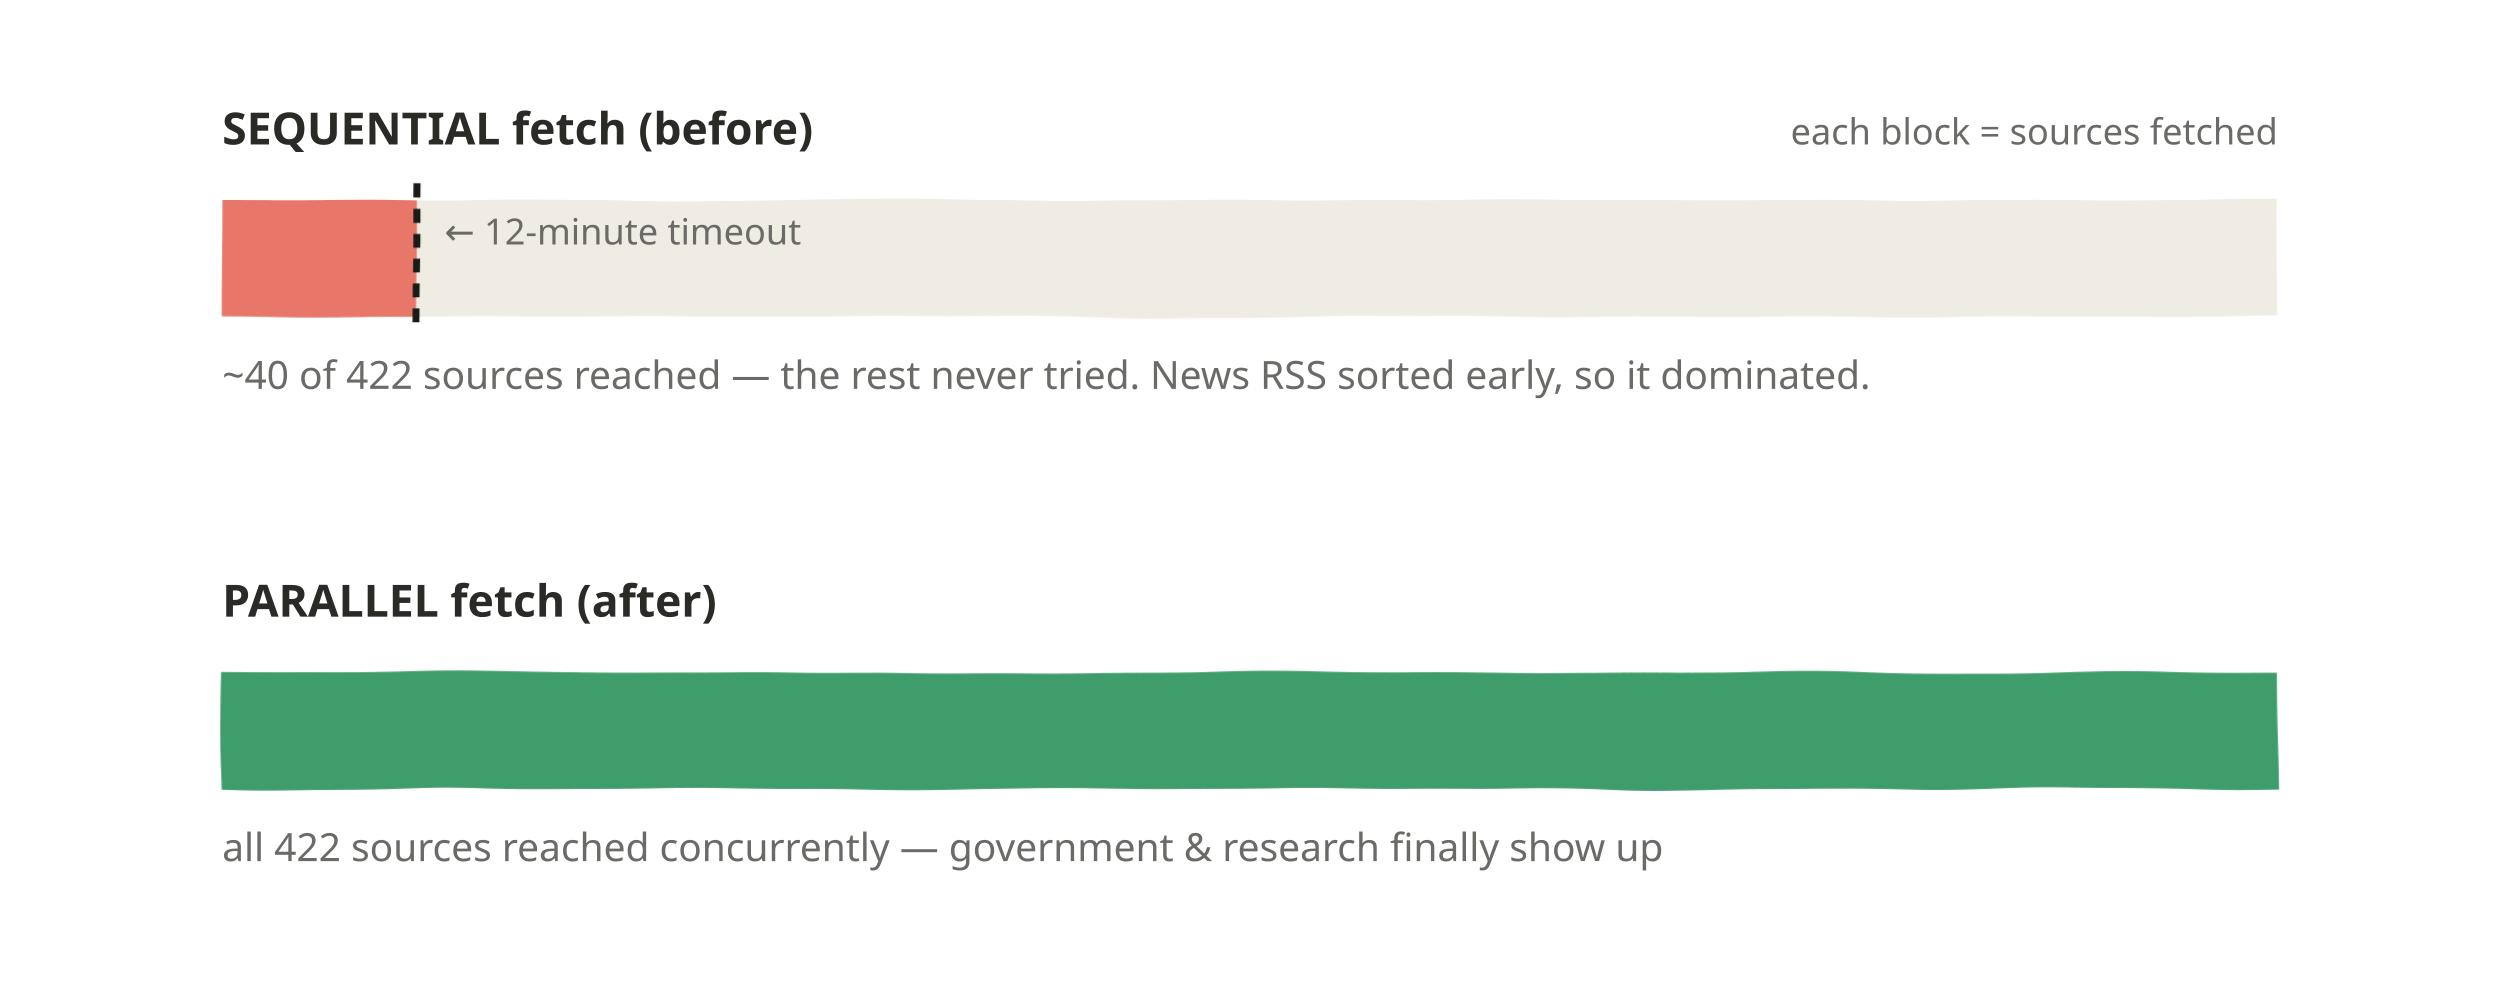
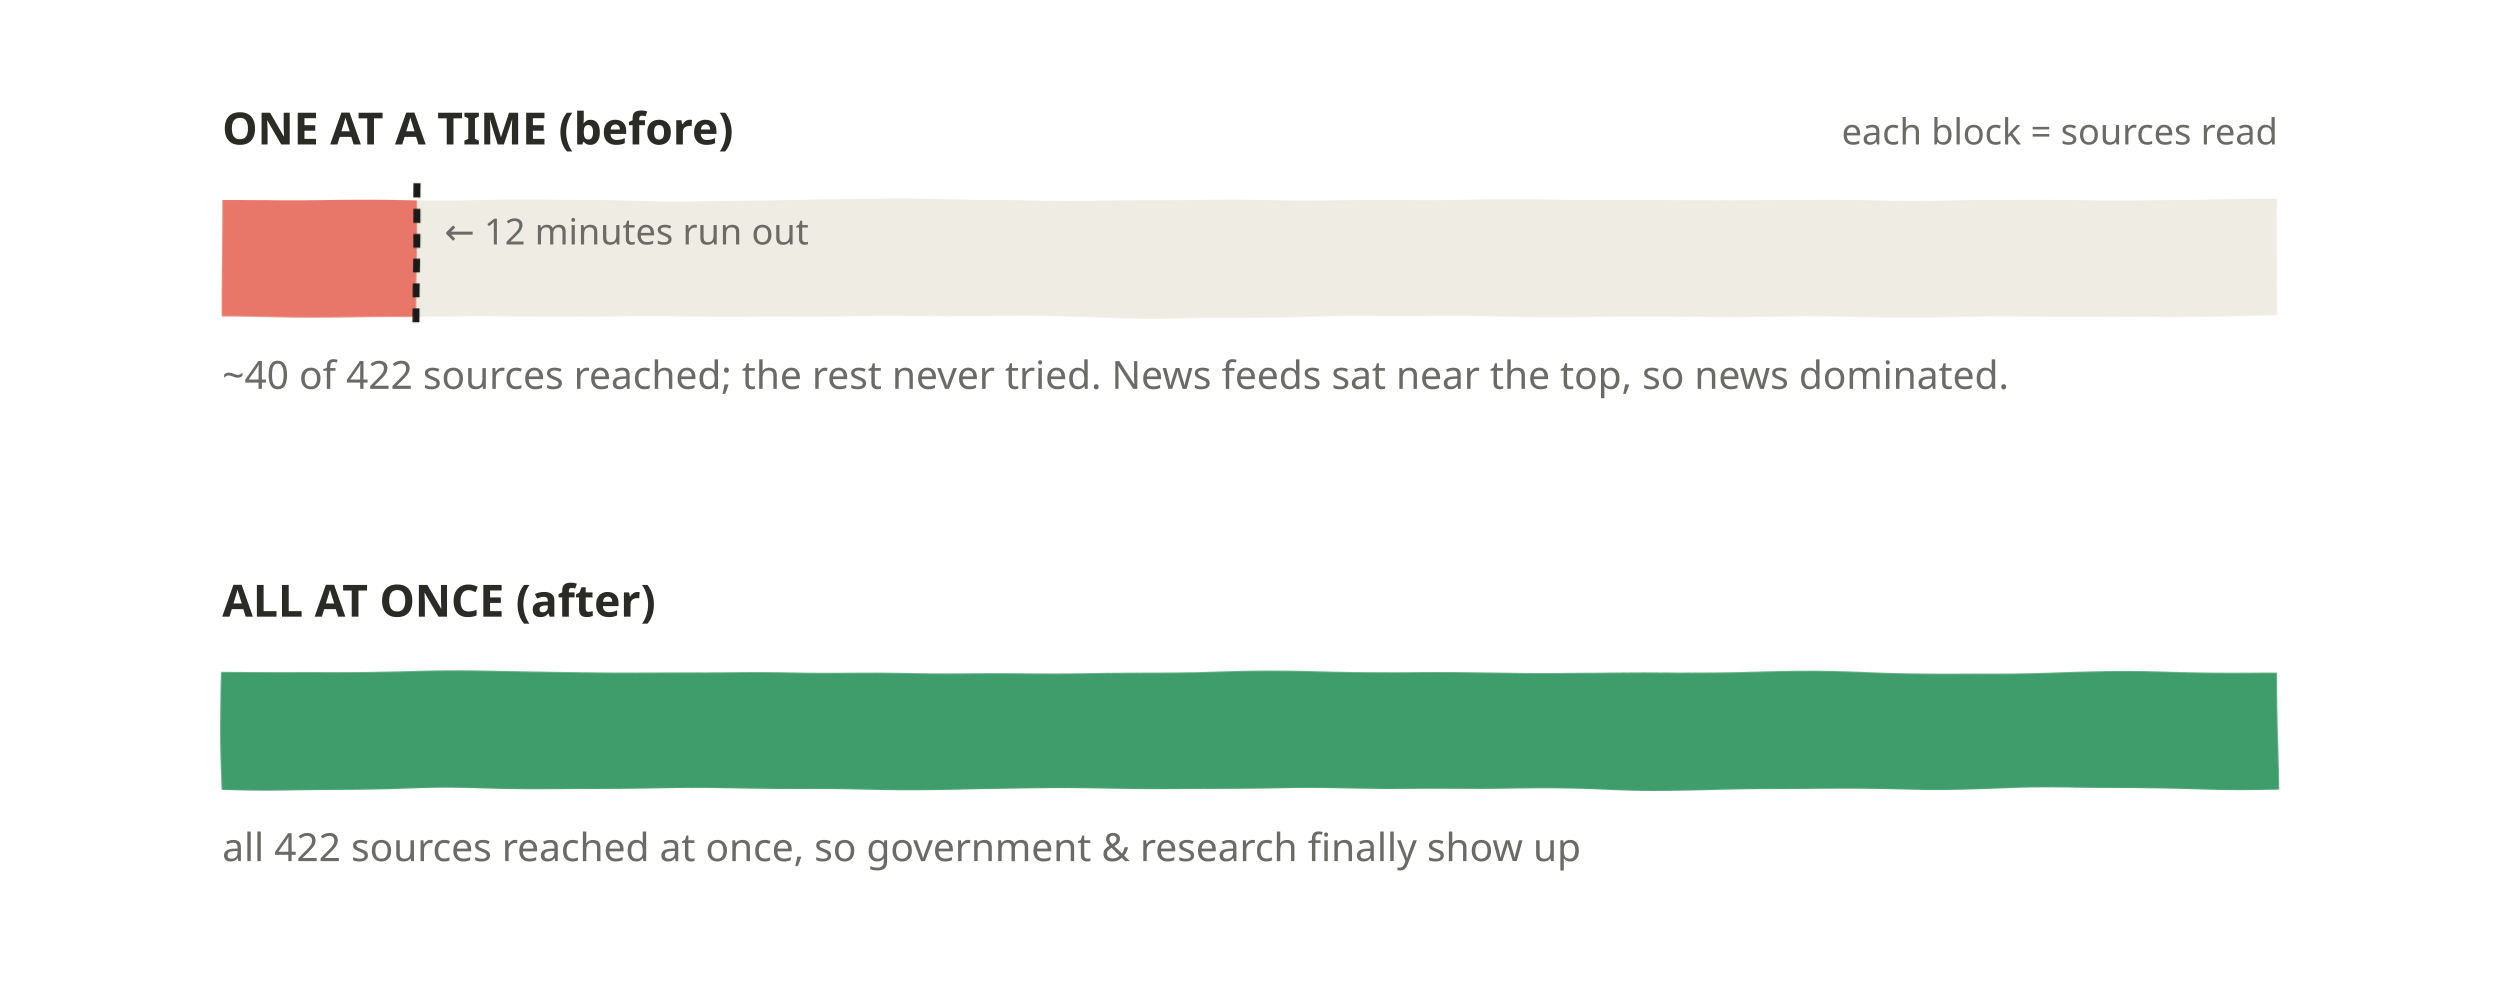
- <svg xmlns="http://www.w3.org/2000/svg" viewBox="0 0 900 360" role="img" aria-label="Sequential fetch reached only about 40 of 422 sources before the 12-minute timeout, so most government sources were never tried and news dominated. Parallel fetch reaches all 422.">
+ <svg xmlns="http://www.w3.org/2000/svg" viewBox="0 0 900 360" role="img" aria-label="Reading one source at a time reached only about 40 of 422 sources before the 12 minutes ran out, so most government sources were never tried and news dominated. Reading them all at once reaches all 422.">
  <defs>
    <filter id="rough2" x="-4%" y="-4%" width="108%" height="108%">
      <feTurbulence type="fractalNoise" baseFrequency="0.014" numOctaves="2" seed="4" result="n" />
      <feDisplacementMap in="SourceGraphic" in2="n" scale="2.4" xChannelSelector="R" yChannelSelector="G" />
    </filter>
    <style>
      .t{font-family:'Trebuchet MS','Segoe UI',system-ui,sans-serif;fill:#2a2a26}
      .m{font-family:'Trebuchet MS','Segoe UI',system-ui,sans-serif;fill:#6a6a66}
    </style>
  </defs>
-   <text class="t" x="80" y="52" font-size="16" font-weight="700">SEQUENTIAL fetch (before)</text>
-   <text class="m" x="820" y="52" font-size="13" text-anchor="end">each block = sources fetched</text>
+   <text class="t" x="80" y="52" font-size="16" font-weight="700">ONE AT A TIME (before)</text>
+   <text class="m" x="820" y="52" font-size="13" text-anchor="end">each block = sources read</text>
  <g filter="url(#rough2)">
    <rect x="80" y="72" width="740" height="42" fill="#efece3" />
    <rect x="80" y="72" width="70" height="42" fill="#e8776a" />
    <line x1="150" y1="66" x2="150" y2="120" stroke="#1a1a18" stroke-width="2.5" stroke-dasharray="5 4" />
  </g>
-   <text class="m" x="160" y="88" font-size="13">← 12-minute timeout</text>
-   <text class="m" x="80" y="140" font-size="14">~40 of 422 sources reached — the rest never tried. News RSS sorted early, so it dominated.</text>
-   <text class="t" x="80" y="222" font-size="16" font-weight="700">PARALLEL fetch (after)</text>
+   <text class="m" x="160" y="88" font-size="13">← 12 minutes run out</text>
+   <text class="m" x="80" y="140" font-size="14">~40 of 422 sources reached; the rest never tried. News feeds sat near the top, so news dominated.</text>
+   <text class="t" x="80" y="222" font-size="16" font-weight="700">ALL AT ONCE (after)</text>
  <g filter="url(#rough2)">
    <rect x="80" y="242" width="740" height="42" fill="#3f9d6b" />
  </g>
-   <text class="m" x="80" y="310" font-size="14">all 422 sources reached concurrently — government &amp; research finally show up</text>
+   <text class="m" x="80" y="310" font-size="14">all 422 sources reached at once, so government &amp; research finally show up</text>
</svg>
